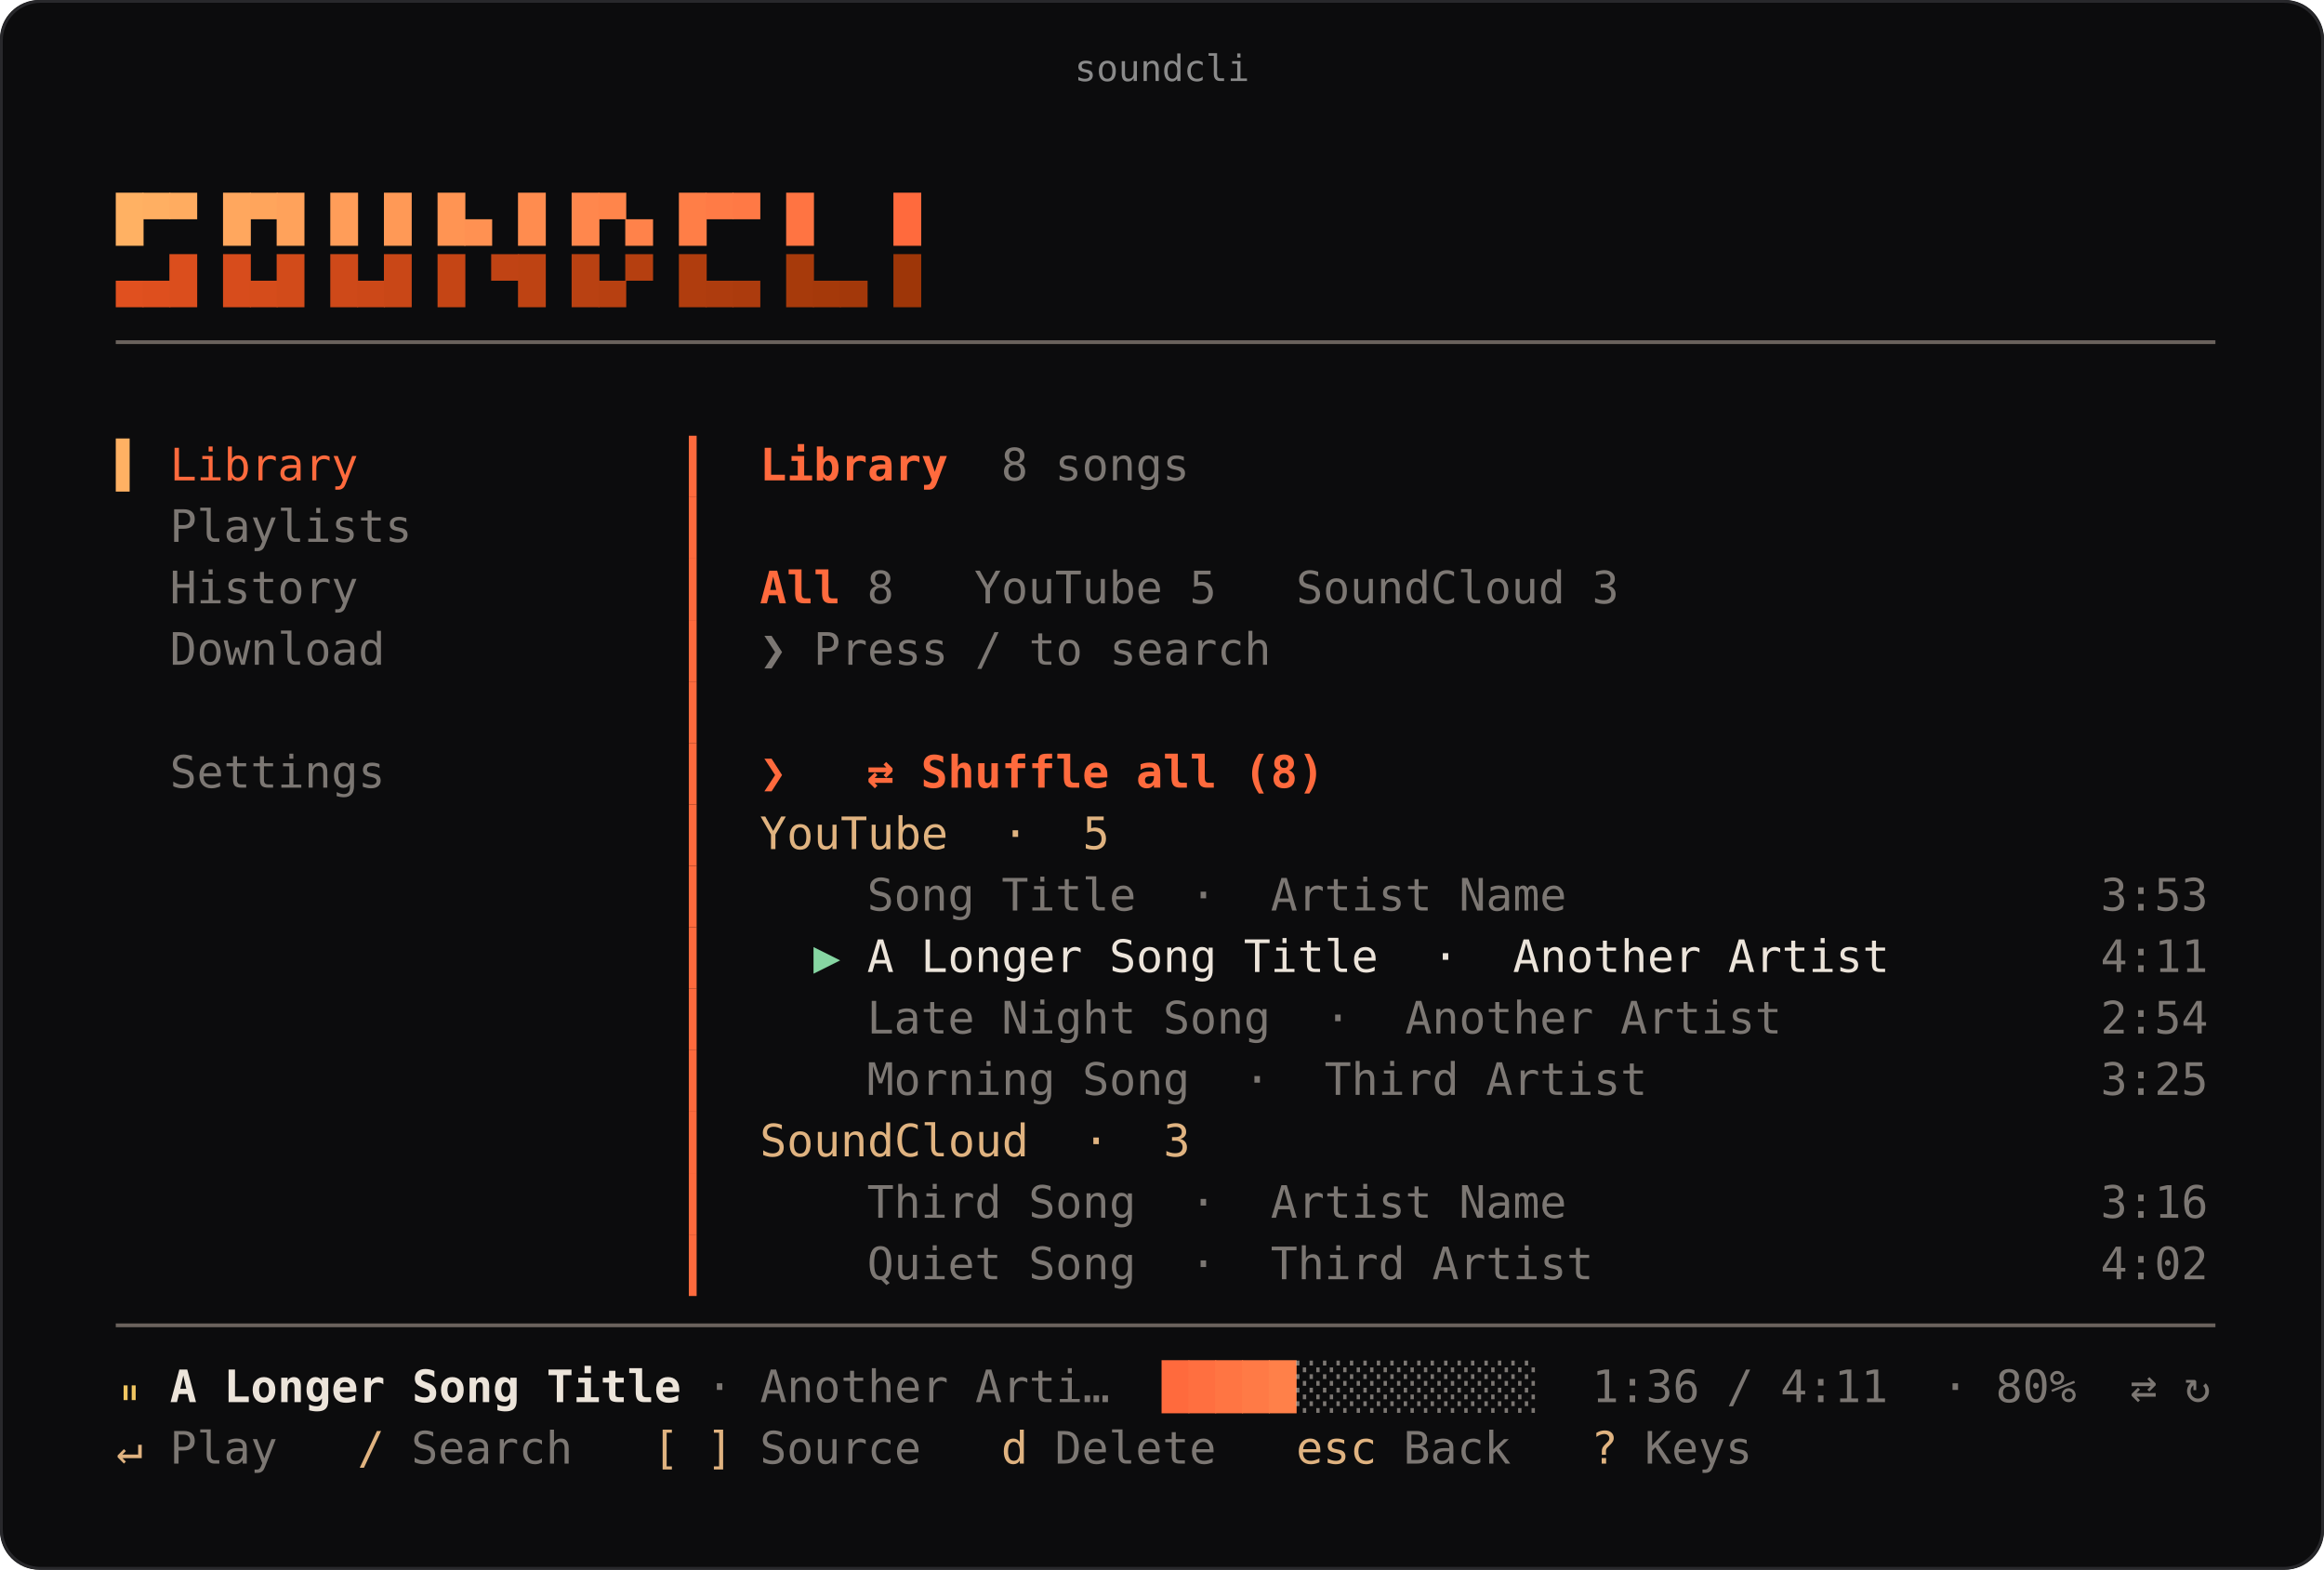
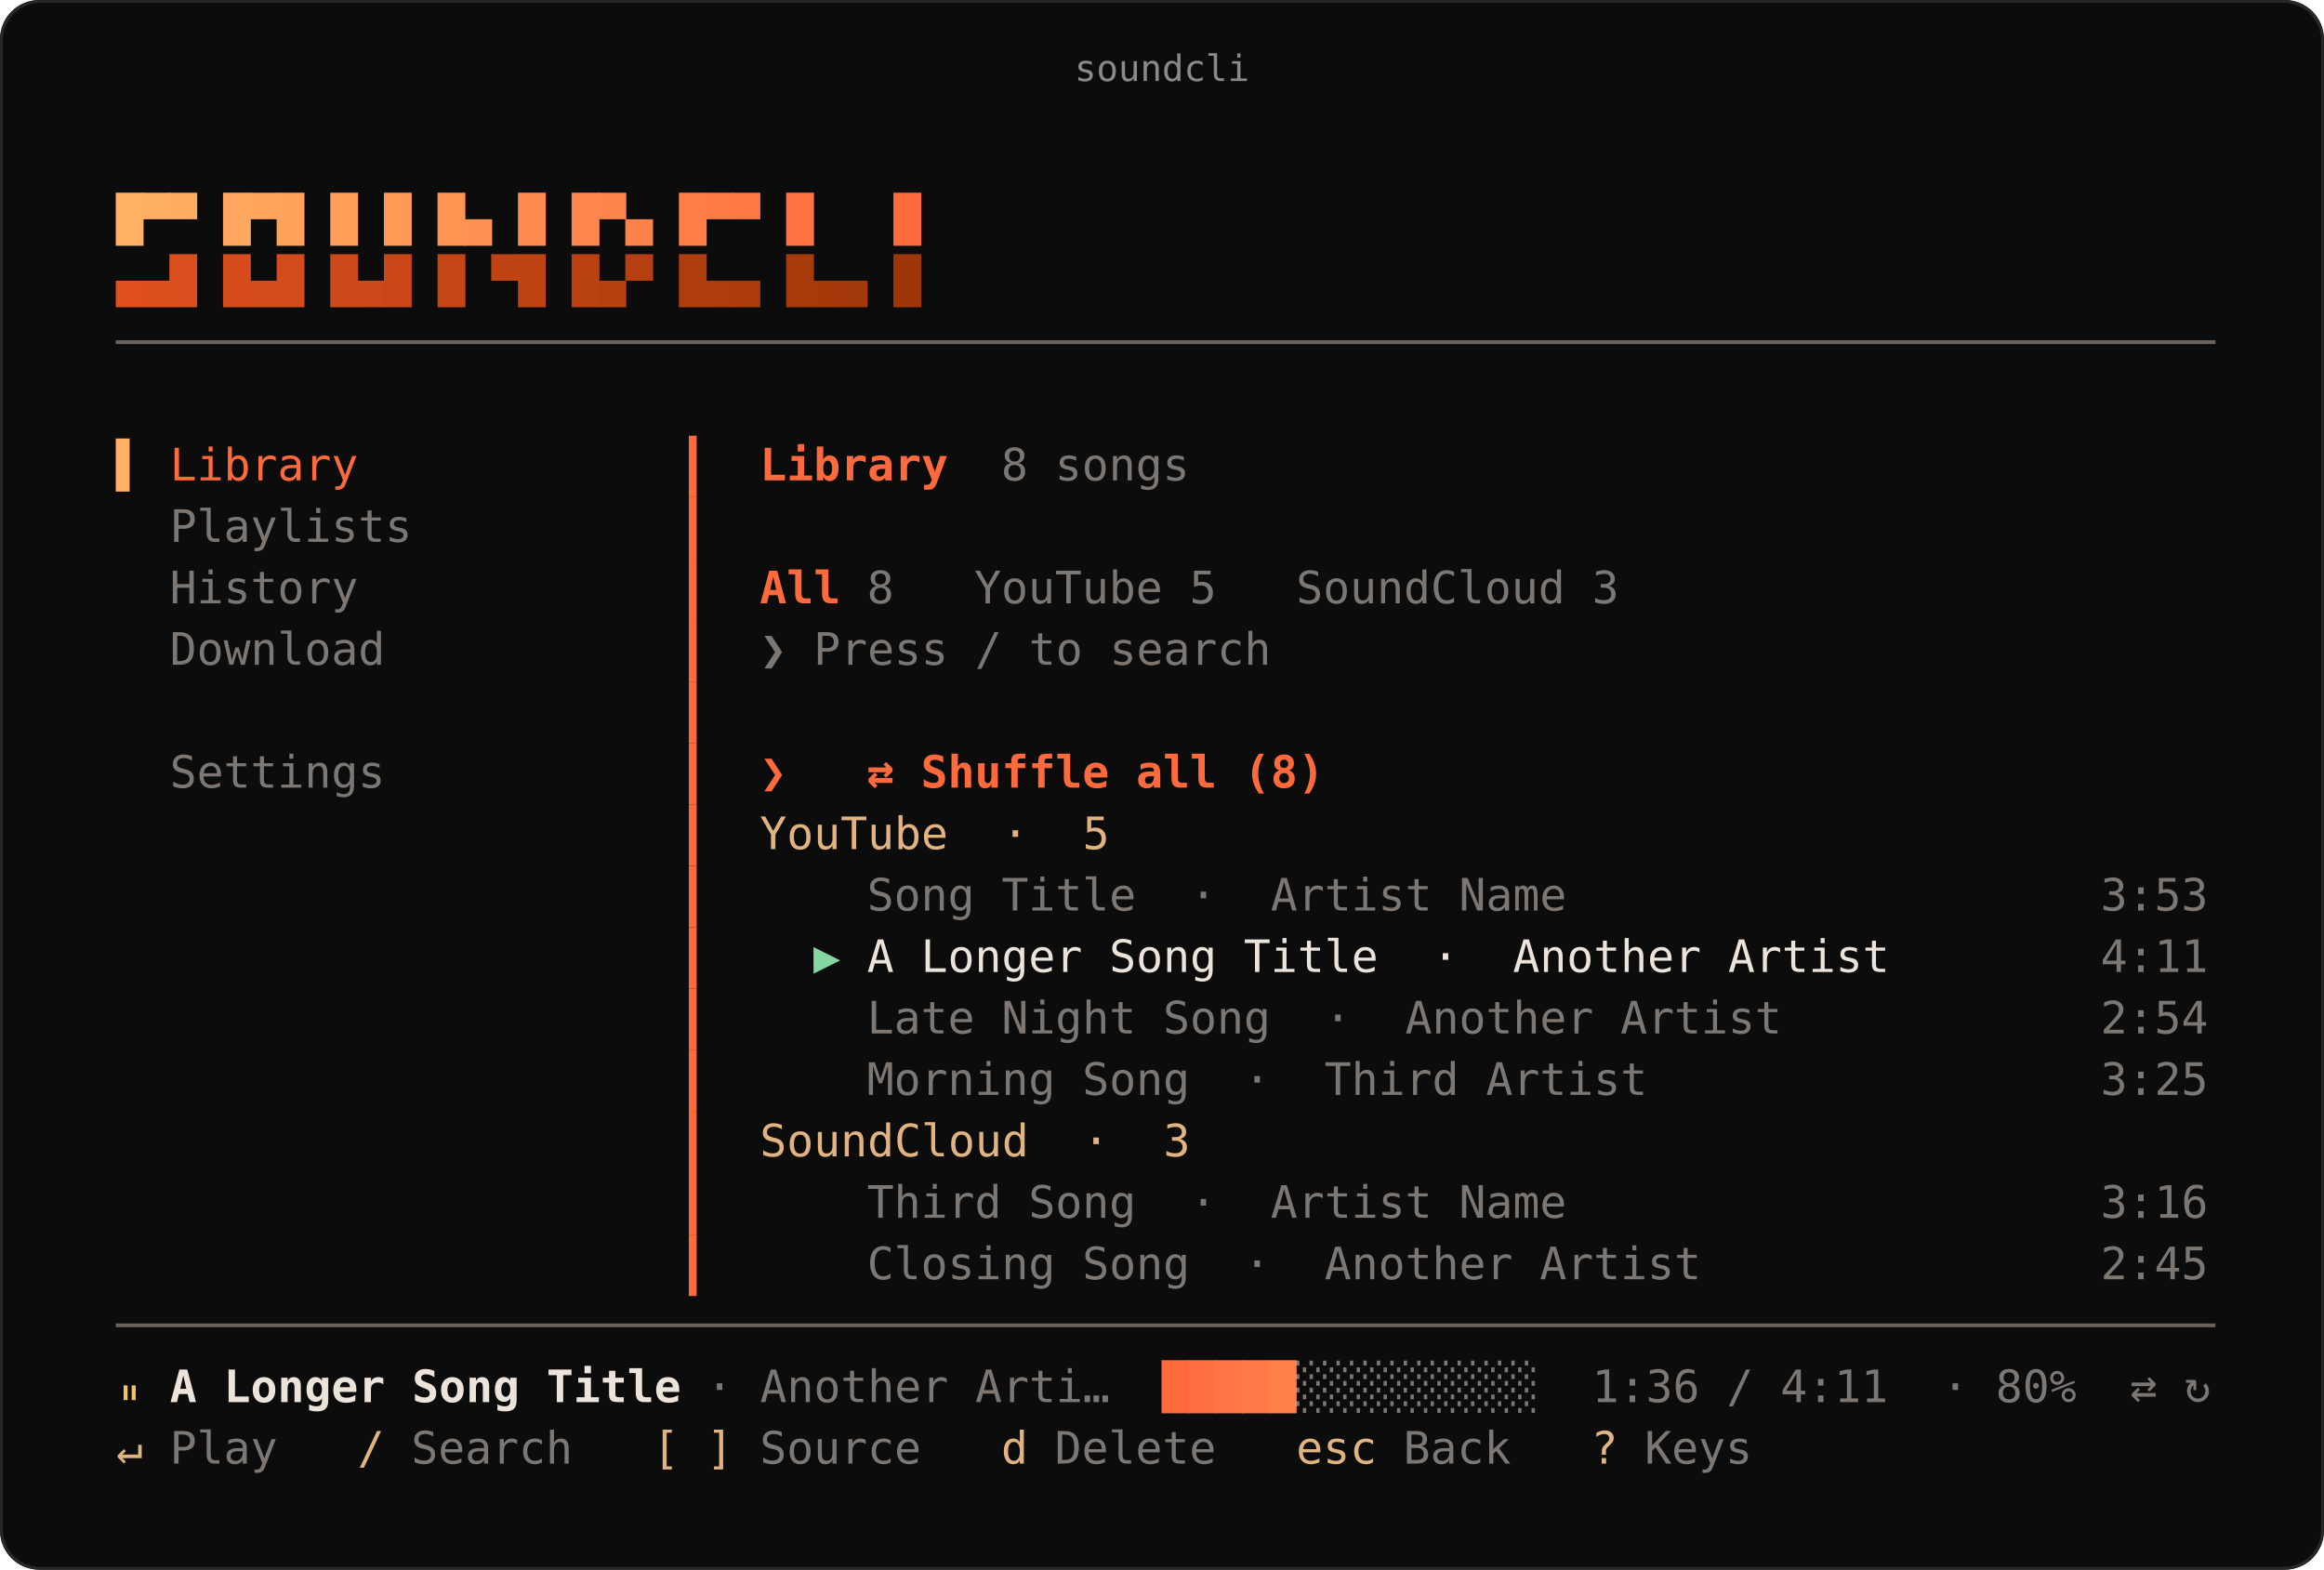
- <svg xmlns="http://www.w3.org/2000/svg" width="832" height="562" viewBox="0 0 832 562" role="img">
+ <svg xmlns="http://www.w3.org/2000/svg" width="832" height="562" viewBox="0 0 832 562" style="max-width: 832px; width: 100%; height: auto;" role="img">
  <rect width="100%" height="100%" rx="14" fill="#0c0c0d" />
  <rect x="0.5" y="0.5" width="831" height="561" rx="14" fill="none" stroke="#28282b" stroke-width="1" />
  <text x="416" y="29" text-anchor="middle" font-family="ui-monospace, &quot;Cascadia Mono&quot;, &quot;SF Mono&quot;, Menlo, Consolas, &quot;DejaVu Sans Mono&quot;, monospace" font-size="13" fill="#8a8a8a">soundcli</text>
  <g font-family="ui-monospace, &quot;Cascadia Mono&quot;, &quot;SF Mono&quot;, Menlo, Consolas, &quot;DejaVu Sans Mono&quot;, monospace" font-size="16" fill="#d8d0c6">
    <text x="41.6" y="84" textLength="9.6" lengthAdjust="spacingAndGlyphs" xml:space="preserve" fill="#ffb163" font-weight="600">█</text>
    <text x="51.2" y="84" textLength="9.6" lengthAdjust="spacingAndGlyphs" xml:space="preserve" fill="#ffaf62" font-weight="600">▀</text>
    <text x="60.8" y="84" textLength="9.6" lengthAdjust="spacingAndGlyphs" xml:space="preserve" fill="#ffac60" font-weight="600">▀</text>
    <text x="80" y="84" textLength="9.6" lengthAdjust="spacingAndGlyphs" xml:space="preserve" fill="#ffa75e" font-weight="600">█</text>
    <text x="89.6" y="84" textLength="9.6" lengthAdjust="spacingAndGlyphs" xml:space="preserve" fill="#ffa55c" font-weight="600">▀</text>
    <text x="99.2" y="84" textLength="9.6" lengthAdjust="spacingAndGlyphs" xml:space="preserve" fill="#ffa25b" font-weight="600">█</text>
    <text x="118.4" y="84" textLength="9.6" lengthAdjust="spacingAndGlyphs" xml:space="preserve" fill="#ff9d59" font-weight="600">█</text>
    <text x="137.6" y="84" textLength="9.6" lengthAdjust="spacingAndGlyphs" xml:space="preserve" fill="#ff9956" font-weight="600">█</text>
    <text x="156.8" y="84" textLength="9.6" lengthAdjust="spacingAndGlyphs" xml:space="preserve" fill="#ff9453" font-weight="600">█</text>
    <text x="166.4" y="84" textLength="9.6" lengthAdjust="spacingAndGlyphs" xml:space="preserve" fill="#ff9152" font-weight="600">▄</text>
    <text x="185.6" y="84" textLength="9.6" lengthAdjust="spacingAndGlyphs" xml:space="preserve" fill="#ff8c4f" font-weight="600">█</text>
    <text x="204.8" y="84" textLength="9.6" lengthAdjust="spacingAndGlyphs" xml:space="preserve" fill="#ff874d" font-weight="600">█</text>
    <text x="214.4" y="84" textLength="9.6" lengthAdjust="spacingAndGlyphs" xml:space="preserve" fill="#ff854b" font-weight="600">▀</text>
    <text x="224" y="84" textLength="9.6" lengthAdjust="spacingAndGlyphs" xml:space="preserve" fill="#ff824a" font-weight="600">▄</text>
    <text x="243.2" y="84" textLength="9.6" lengthAdjust="spacingAndGlyphs" xml:space="preserve" fill="#ff7e47" font-weight="600">█</text>
    <text x="252.8" y="84" textLength="9.6" lengthAdjust="spacingAndGlyphs" xml:space="preserve" fill="#ff7b46" font-weight="600">▀</text>
    <text x="262.4" y="84" textLength="9.6" lengthAdjust="spacingAndGlyphs" xml:space="preserve" fill="#ff7945" font-weight="600">▀</text>
    <text x="281.6" y="84" textLength="9.6" lengthAdjust="spacingAndGlyphs" xml:space="preserve" fill="#ff7442" font-weight="600">█</text>
    <text x="320" y="84" textLength="9.6" lengthAdjust="spacingAndGlyphs" xml:space="preserve" fill="#ff6a3d" font-weight="600">█</text>
    <text x="41.6" y="106" textLength="9.6" lengthAdjust="spacingAndGlyphs" xml:space="preserve" fill="#e0501f" font-weight="600">▄</text>
    <text x="51.2" y="106" textLength="9.6" lengthAdjust="spacingAndGlyphs" xml:space="preserve" fill="#de4f1e" font-weight="600">▄</text>
    <text x="60.8" y="106" textLength="9.6" lengthAdjust="spacingAndGlyphs" xml:space="preserve" fill="#db4e1d" font-weight="600">█</text>
    <text x="80" y="106" textLength="9.6" lengthAdjust="spacingAndGlyphs" xml:space="preserve" fill="#d74c1c" font-weight="600">█</text>
    <text x="89.6" y="106" textLength="9.6" lengthAdjust="spacingAndGlyphs" xml:space="preserve" fill="#d54c1b" font-weight="600">▄</text>
    <text x="99.2" y="106" textLength="9.6" lengthAdjust="spacingAndGlyphs" xml:space="preserve" fill="#d24b1a" font-weight="600">█</text>
    <text x="118.4" y="106" textLength="9.6" lengthAdjust="spacingAndGlyphs" xml:space="preserve" fill="#ce4919" font-weight="600">█</text>
    <text x="128" y="106" textLength="9.6" lengthAdjust="spacingAndGlyphs" xml:space="preserve" fill="#cc4818" font-weight="600">▄</text>
    <text x="137.6" y="106" textLength="9.6" lengthAdjust="spacingAndGlyphs" xml:space="preserve" fill="#c94717" font-weight="600">█</text>
    <text x="156.8" y="106" textLength="9.6" lengthAdjust="spacingAndGlyphs" xml:space="preserve" fill="#c54515" font-weight="600">█</text>
    <text x="176" y="106" textLength="9.6" lengthAdjust="spacingAndGlyphs" xml:space="preserve" fill="#c04314" font-weight="600">▀</text>
    <text x="185.6" y="106" textLength="9.6" lengthAdjust="spacingAndGlyphs" xml:space="preserve" fill="#be4313" font-weight="600">█</text>
    <text x="204.8" y="106" textLength="9.6" lengthAdjust="spacingAndGlyphs" xml:space="preserve" fill="#b94112" font-weight="600">█</text>
    <text x="214.4" y="106" textLength="9.6" lengthAdjust="spacingAndGlyphs" xml:space="preserve" fill="#b74011" font-weight="600">▄</text>
    <text x="224" y="106" textLength="9.6" lengthAdjust="spacingAndGlyphs" xml:space="preserve" fill="#b53f10" font-weight="600">▀</text>
    <text x="243.2" y="106" textLength="9.6" lengthAdjust="spacingAndGlyphs" xml:space="preserve" fill="#b03d0e" font-weight="600">█</text>
    <text x="252.8" y="106" textLength="9.6" lengthAdjust="spacingAndGlyphs" xml:space="preserve" fill="#ae3c0e" font-weight="600">▄</text>
    <text x="262.4" y="106" textLength="9.6" lengthAdjust="spacingAndGlyphs" xml:space="preserve" fill="#ac3b0d" font-weight="600">▄</text>
    <text x="281.6" y="106" textLength="9.6" lengthAdjust="spacingAndGlyphs" xml:space="preserve" fill="#a73a0b" font-weight="600">█</text>
    <text x="291.2" y="106" textLength="9.6" lengthAdjust="spacingAndGlyphs" xml:space="preserve" fill="#a5390a" font-weight="600">▄</text>
    <text x="300.8" y="106" textLength="9.6" lengthAdjust="spacingAndGlyphs" xml:space="preserve" fill="#a3380a" font-weight="600">▄</text>
    <text x="320" y="106" textLength="9.6" lengthAdjust="spacingAndGlyphs" xml:space="preserve" fill="#9e3608" font-weight="600">█</text>
    <text x="41.6" y="128" textLength="748.8" lengthAdjust="spacingAndGlyphs" xml:space="preserve" fill="#6b635d">──────────────────────────────────────────────────────────────────────────────</text>
    <text x="41.6" y="172" textLength="9.6" lengthAdjust="spacingAndGlyphs" xml:space="preserve" fill="#ffb163">▌</text>
    <text x="60.8" y="172" textLength="67.2" lengthAdjust="spacingAndGlyphs" xml:space="preserve" fill="#ff6a3d">Library</text>
    <rect x="246.6" y="156" width="2.8" height="22" fill="#ff6a3d" />
    <text x="272" y="172" textLength="67.2" lengthAdjust="spacingAndGlyphs" xml:space="preserve" fill="#ff6a3d" font-weight="600">Library</text>
    <text x="358.4" y="172" textLength="67.2" lengthAdjust="spacingAndGlyphs" xml:space="preserve" fill-opacity="0.55">8 songs</text>
    <text x="60.8" y="194" textLength="86.4" lengthAdjust="spacingAndGlyphs" xml:space="preserve" fill-opacity="0.55">Playlists</text>
    <rect x="246.6" y="178" width="2.8" height="22" fill="#ff6a3d" />
    <text x="60.8" y="216" textLength="67.2" lengthAdjust="spacingAndGlyphs" xml:space="preserve" fill-opacity="0.55">History</text>
    <rect x="246.6" y="200" width="2.8" height="22" fill="#ff6a3d" />
    <text x="272" y="216" textLength="28.8" lengthAdjust="spacingAndGlyphs" xml:space="preserve" fill="#ff6a3d" font-weight="600">All</text>
    <text x="310.4" y="216" textLength="9.6" lengthAdjust="spacingAndGlyphs" xml:space="preserve" fill-opacity="0.55">8</text>
    <text x="348.8" y="216" textLength="86.4" lengthAdjust="spacingAndGlyphs" xml:space="preserve" fill-opacity="0.55">YouTube 5</text>
    <text x="464" y="216" textLength="115.2" lengthAdjust="spacingAndGlyphs" xml:space="preserve" fill-opacity="0.55">SoundCloud 3</text>
    <text x="60.8" y="238" textLength="76.8" lengthAdjust="spacingAndGlyphs" xml:space="preserve" fill-opacity="0.55">Download</text>
    <rect x="246.6" y="222" width="2.8" height="22" fill="#ff6a3d" />
    <text x="272" y="238" textLength="182.4" lengthAdjust="spacingAndGlyphs" xml:space="preserve" fill-opacity="0.55">❯ Press / to search</text>
    <rect x="246.6" y="244" width="2.8" height="22" fill="#ff6a3d" />
    <text x="60.8" y="282" textLength="76.8" lengthAdjust="spacingAndGlyphs" xml:space="preserve" fill-opacity="0.55">Settings</text>
    <rect x="246.6" y="266" width="2.8" height="22" fill="#ff6a3d" />
    <text x="272" y="282" textLength="9.6" lengthAdjust="spacingAndGlyphs" xml:space="preserve" fill="#ff6a3d">❯</text>
    <text x="310.4" y="282" textLength="163.2" lengthAdjust="spacingAndGlyphs" xml:space="preserve" fill="#ff6a3d" font-weight="600">⇄ Shuffle all (8)</text>
    <rect x="246.6" y="288" width="2.8" height="22" fill="#ff6a3d" />
    <text x="272" y="304" textLength="124.8" lengthAdjust="spacingAndGlyphs" xml:space="preserve" fill="#e0b380">YouTube  ·  5</text>
    <rect x="246.6" y="310" width="2.8" height="22" fill="#ff6a3d" />
    <text x="310.4" y="326" textLength="249.6" lengthAdjust="spacingAndGlyphs" xml:space="preserve" fill-opacity="0.55">Song Title  ·  Artist Name</text>
    <text x="752" y="326" textLength="38.4" lengthAdjust="spacingAndGlyphs" xml:space="preserve" fill-opacity="0.55">3:53</text>
    <rect x="246.6" y="332" width="2.8" height="22" fill="#ff6a3d" />
    <text x="291.2" y="348" textLength="9.6" lengthAdjust="spacingAndGlyphs" xml:space="preserve" fill="#86d6a2">▶</text>
    <text x="310.4" y="348" textLength="364.8" lengthAdjust="spacingAndGlyphs" xml:space="preserve" fill="#ece4da">A Longer Song Title  ·  Another Artist</text>
    <text x="752" y="348" textLength="38.4" lengthAdjust="spacingAndGlyphs" xml:space="preserve" fill-opacity="0.55">4:11</text>
    <rect x="246.6" y="354" width="2.8" height="22" fill="#ff6a3d" />
    <text x="310.4" y="370" textLength="326.4" lengthAdjust="spacingAndGlyphs" xml:space="preserve" fill-opacity="0.55">Late Night Song  ·  Another Artist</text>
    <text x="752" y="370" textLength="38.4" lengthAdjust="spacingAndGlyphs" xml:space="preserve" fill-opacity="0.55">2:54</text>
    <rect x="246.6" y="376" width="2.8" height="22" fill="#ff6a3d" />
    <text x="310.4" y="392" textLength="278.4" lengthAdjust="spacingAndGlyphs" xml:space="preserve" fill-opacity="0.55">Morning Song  ·  Third Artist</text>
    <text x="752" y="392" textLength="38.4" lengthAdjust="spacingAndGlyphs" xml:space="preserve" fill-opacity="0.55">3:25</text>
    <rect x="246.6" y="398" width="2.8" height="22" fill="#ff6a3d" />
    <text x="272" y="414" textLength="153.6" lengthAdjust="spacingAndGlyphs" xml:space="preserve" fill="#e0b380">SoundCloud  ·  3</text>
    <rect x="246.6" y="420" width="2.8" height="22" fill="#ff6a3d" />
    <text x="310.4" y="436" textLength="249.6" lengthAdjust="spacingAndGlyphs" xml:space="preserve" fill-opacity="0.55">Third Song  ·  Artist Name</text>
    <text x="752" y="436" textLength="38.4" lengthAdjust="spacingAndGlyphs" xml:space="preserve" fill-opacity="0.55">3:16</text>
    <rect x="246.6" y="442" width="2.8" height="22" fill="#ff6a3d" />
-     <text x="310.4" y="458" textLength="259.2" lengthAdjust="spacingAndGlyphs" xml:space="preserve" fill-opacity="0.55">Quiet Song  ·  Third Artist</text>
-     <text x="752" y="458" textLength="38.4" lengthAdjust="spacingAndGlyphs" xml:space="preserve" fill-opacity="0.55">4:02</text>
+     <text x="310.4" y="458" textLength="297.6" lengthAdjust="spacingAndGlyphs" xml:space="preserve" fill-opacity="0.55">Closing Song  ·  Another Artist</text>
+     <text x="752" y="458" textLength="38.4" lengthAdjust="spacingAndGlyphs" xml:space="preserve" fill-opacity="0.55">2:45</text>
    <text x="41.6" y="480" textLength="748.8" lengthAdjust="spacingAndGlyphs" xml:space="preserve" fill="#6b635d">──────────────────────────────────────────────────────────────────────────────</text>
    <text x="41.6" y="502" textLength="9.6" lengthAdjust="spacingAndGlyphs" xml:space="preserve" fill="#f0c560">⏸</text>
    <text x="60.8" y="502" textLength="182.4" lengthAdjust="spacingAndGlyphs" xml:space="preserve" fill="#ece4da" font-weight="600">A Longer Song Title</text>
    <text x="252.8" y="502" textLength="144" lengthAdjust="spacingAndGlyphs" xml:space="preserve" fill-opacity="0.55">· Another Arti…</text>
    <text x="416" y="502" textLength="9.6" lengthAdjust="spacingAndGlyphs" xml:space="preserve" fill="#ff6a3d">█</text>
    <text x="425.6" y="502" textLength="9.6" lengthAdjust="spacingAndGlyphs" xml:space="preserve" fill="#ff6f40">█</text>
    <text x="435.2" y="502" textLength="9.6" lengthAdjust="spacingAndGlyphs" xml:space="preserve" fill="#ff7543">█</text>
    <text x="444.8" y="502" textLength="9.6" lengthAdjust="spacingAndGlyphs" xml:space="preserve" fill="#ff7a46">█</text>
    <text x="454.4" y="502" textLength="9.6" lengthAdjust="spacingAndGlyphs" xml:space="preserve" fill="#ff8049">█</text>
    <text x="464" y="502" textLength="326.4" lengthAdjust="spacingAndGlyphs" xml:space="preserve" fill-opacity="0.55">░░░░░░░░░  1:36 / 4:11  · 80%  ⇄ ↻</text>
    <text x="41.6" y="524" textLength="9.6" lengthAdjust="spacingAndGlyphs" xml:space="preserve" fill="#e0b380">↵</text>
    <text x="60.8" y="524" textLength="38.4" lengthAdjust="spacingAndGlyphs" xml:space="preserve" fill-opacity="0.55">Play</text>
    <text x="128" y="524" textLength="9.6" lengthAdjust="spacingAndGlyphs" xml:space="preserve" fill="#e0b380">/</text>
    <text x="147.2" y="524" textLength="57.6" lengthAdjust="spacingAndGlyphs" xml:space="preserve" fill-opacity="0.55">Search</text>
    <text x="233.6" y="524" textLength="28.8" lengthAdjust="spacingAndGlyphs" xml:space="preserve" fill="#e0b380">[ ]</text>
    <text x="272" y="524" textLength="57.6" lengthAdjust="spacingAndGlyphs" xml:space="preserve" fill-opacity="0.55">Source</text>
    <text x="358.4" y="524" textLength="9.6" lengthAdjust="spacingAndGlyphs" xml:space="preserve" fill="#e0b380">d</text>
    <text x="377.6" y="524" textLength="57.6" lengthAdjust="spacingAndGlyphs" xml:space="preserve" fill-opacity="0.55">Delete</text>
    <text x="464" y="524" textLength="28.8" lengthAdjust="spacingAndGlyphs" xml:space="preserve" fill="#e0b380">esc</text>
    <text x="502.4" y="524" textLength="38.4" lengthAdjust="spacingAndGlyphs" xml:space="preserve" fill-opacity="0.55">Back</text>
    <text x="569.6" y="524" textLength="9.6" lengthAdjust="spacingAndGlyphs" xml:space="preserve" fill="#e0b380">?</text>
    <text x="588.8" y="524" textLength="38.4" lengthAdjust="spacingAndGlyphs" xml:space="preserve" fill-opacity="0.55">Keys</text>
  </g>
</svg>
